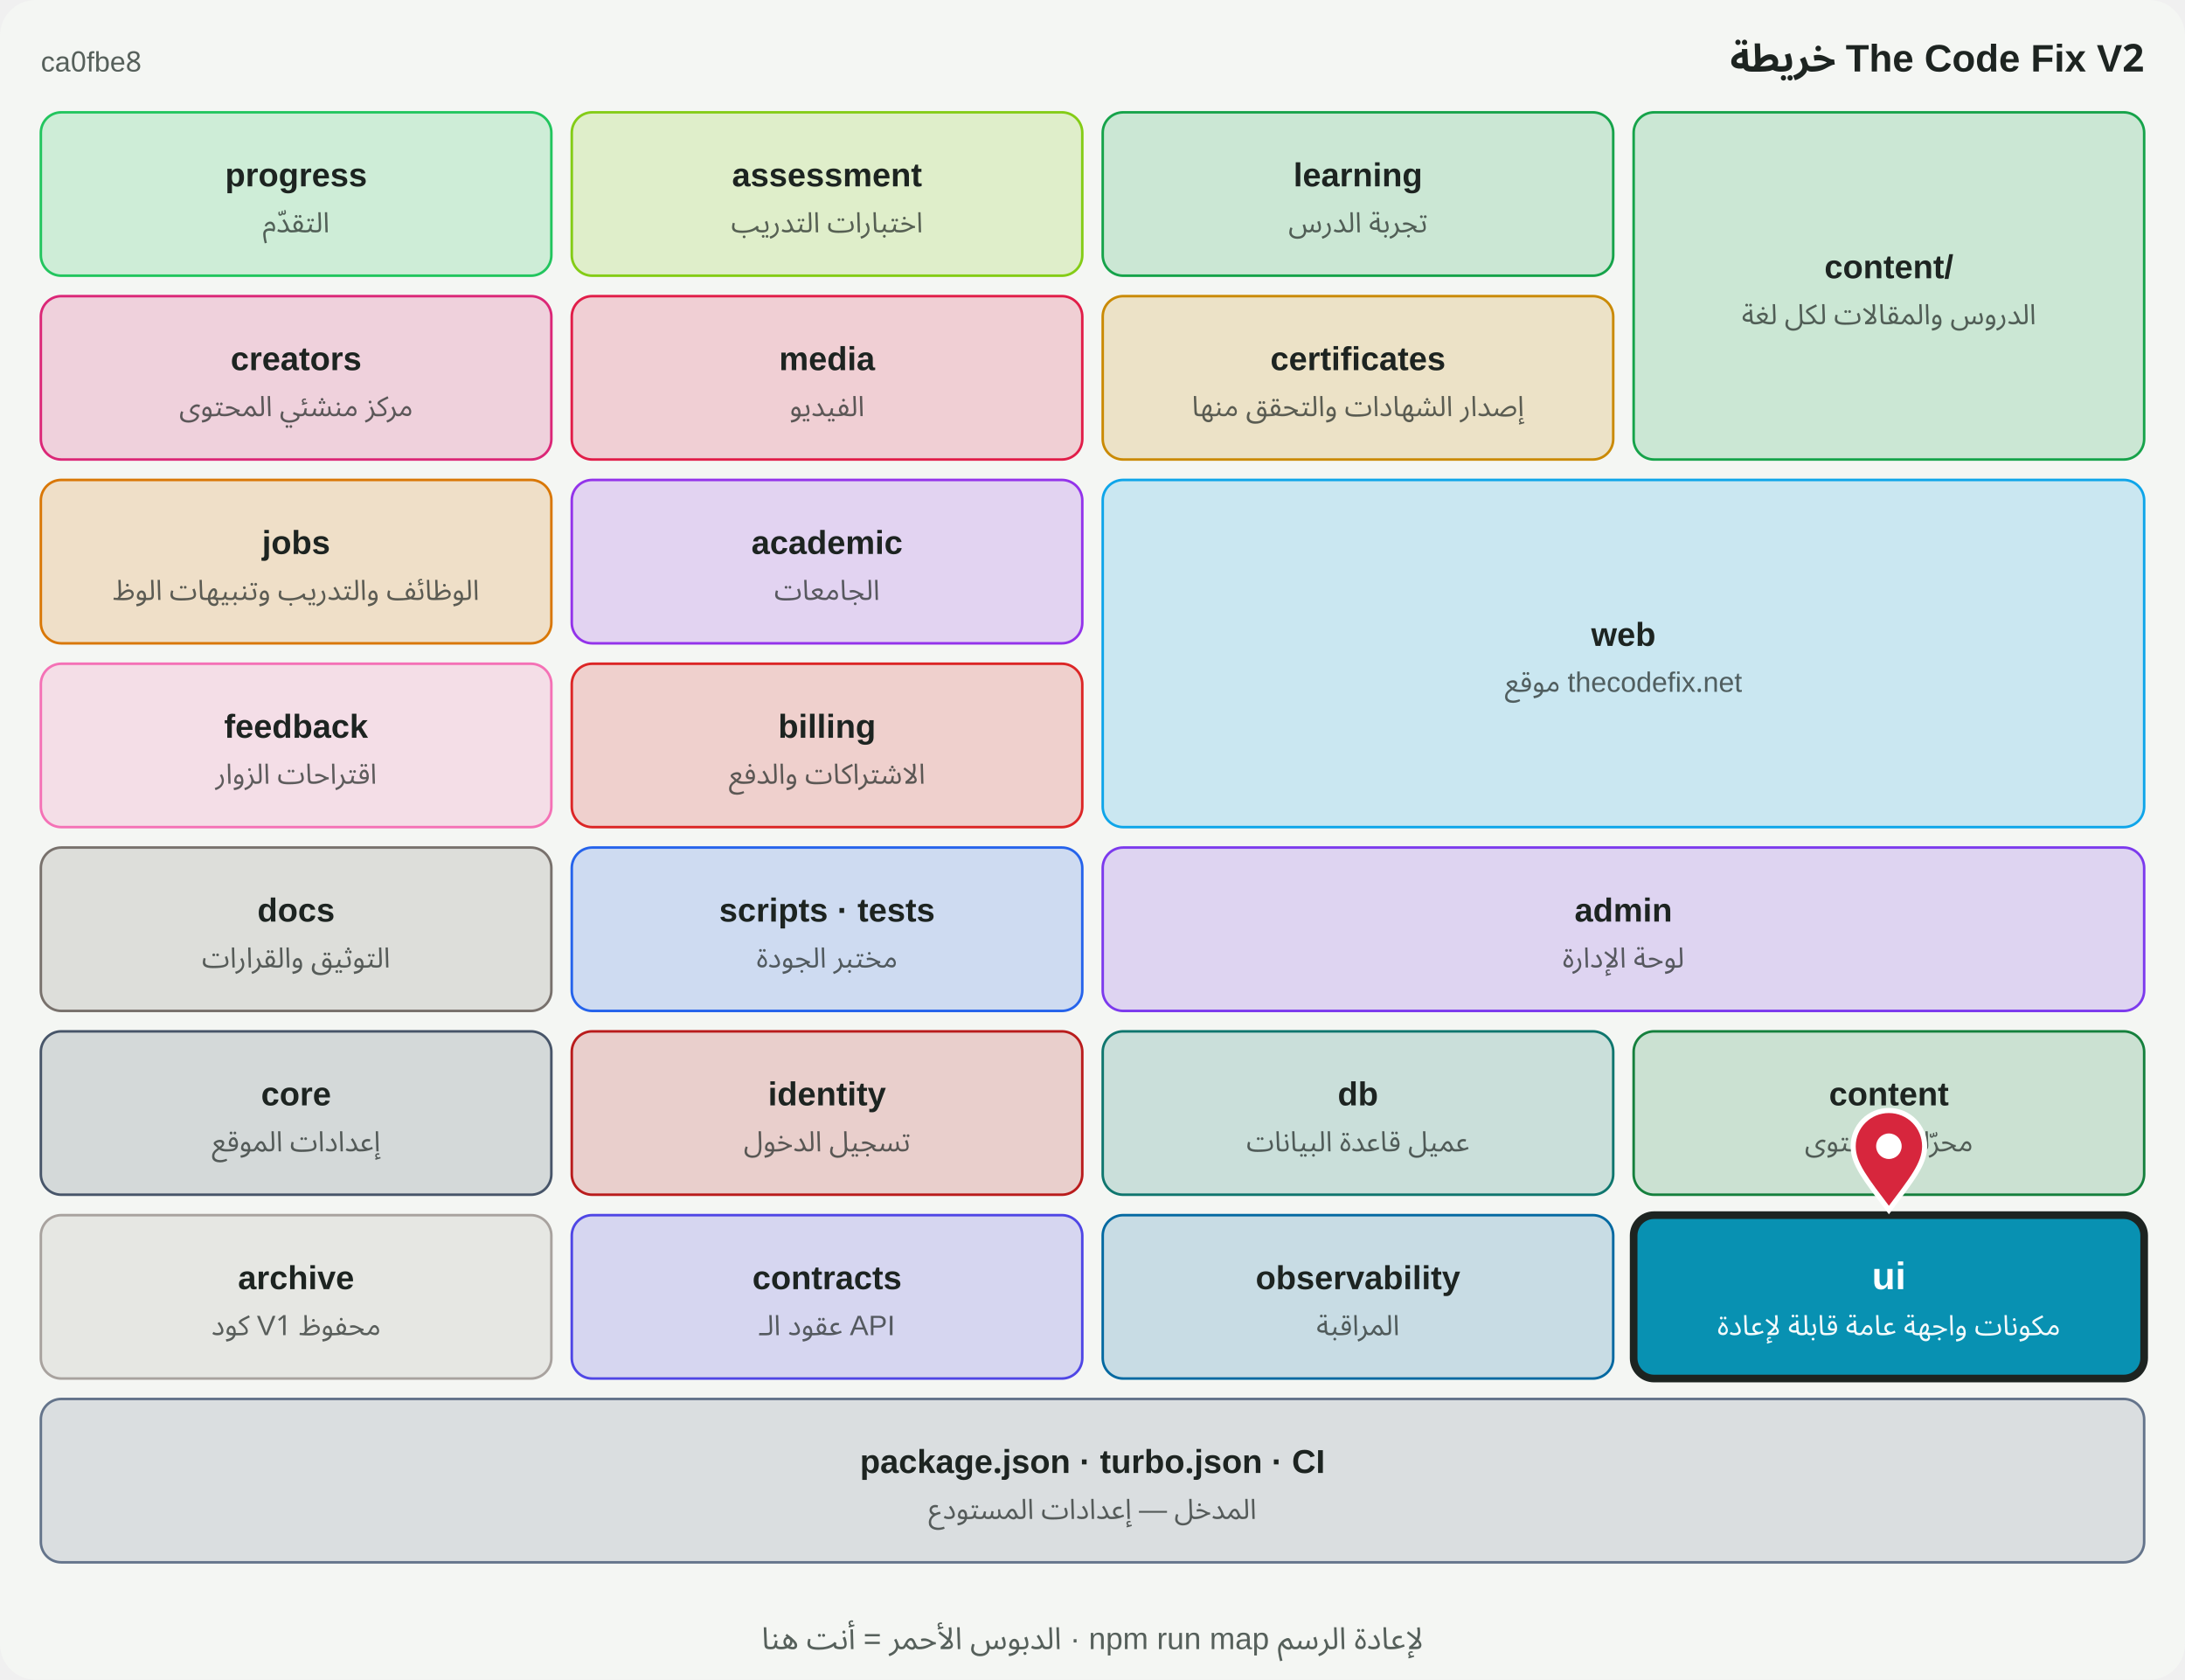
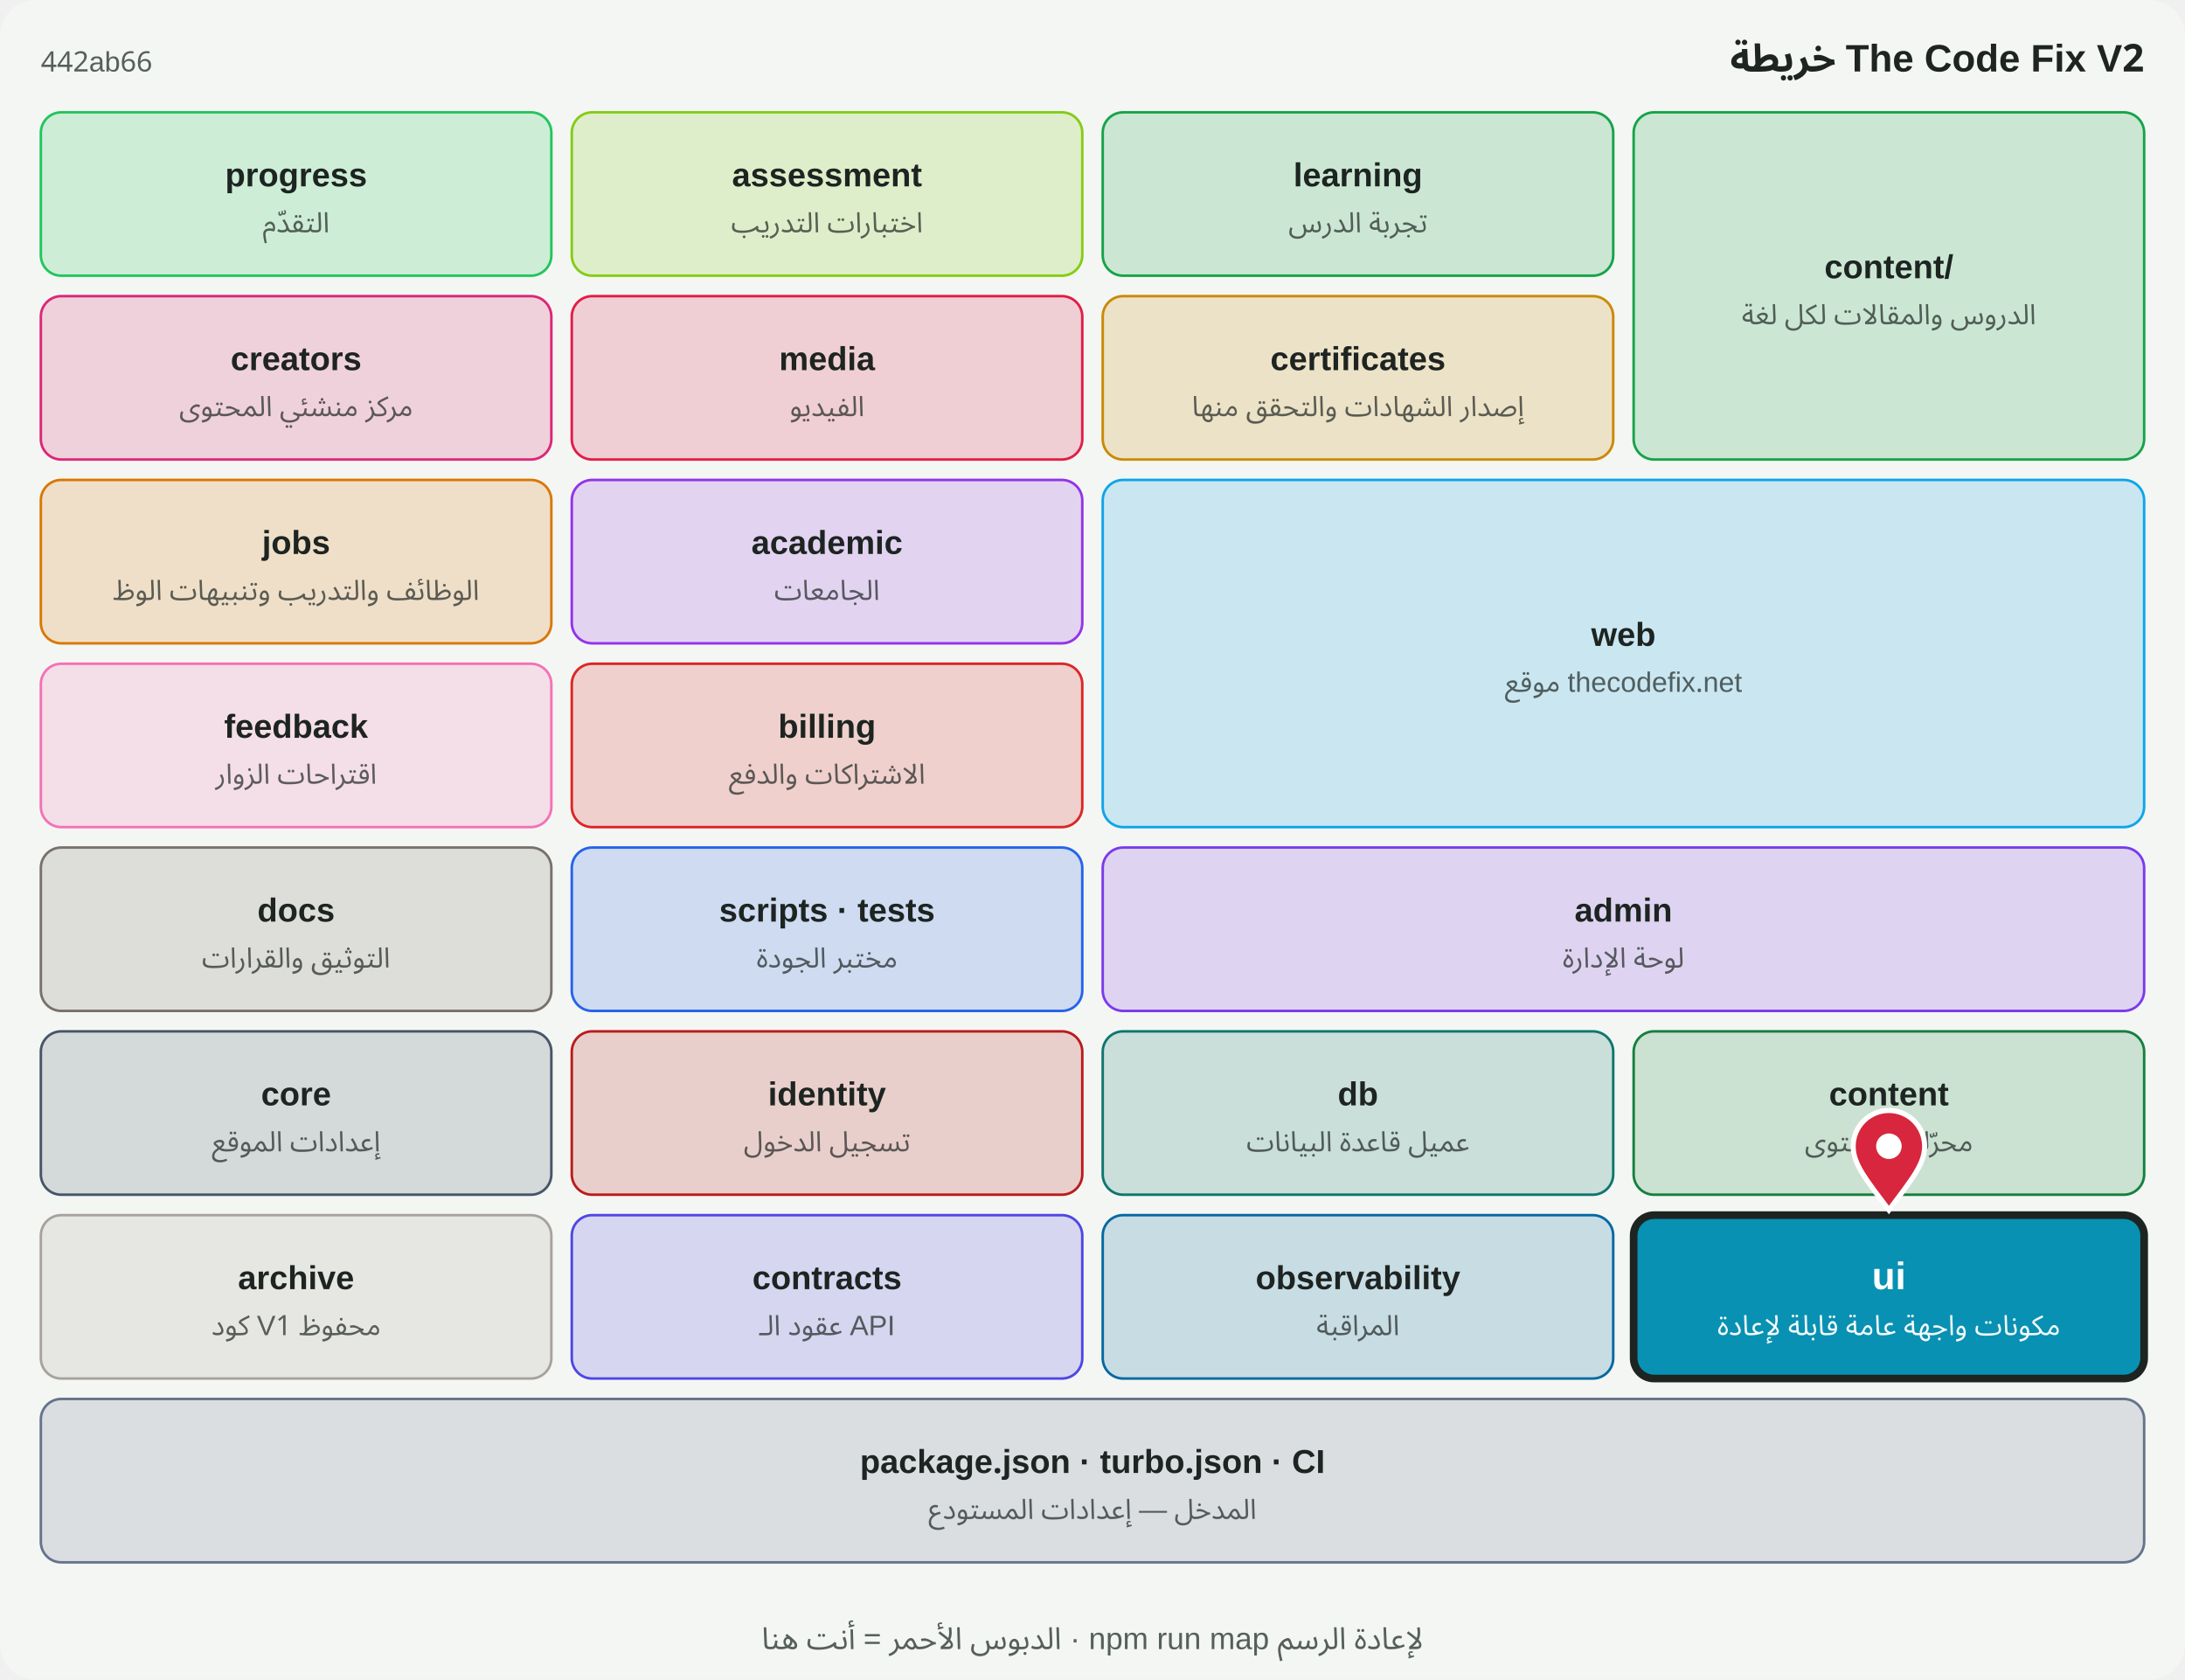
<svg xmlns="http://www.w3.org/2000/svg" viewBox="0 0 856 658" width="856" height="658" font-family="'Segoe UI', Tahoma, 'Noto Sans Arabic', Arial, sans-serif" role="img" aria-label="خريطة مشروع The Code Fix — مكونات واجهة عامة قابلة لإعادة الاستخدام (@tcf/ui)">
  <rect width="856" height="658" rx="14" fill="#f4f6f3" />
  <text x="840" y="28" text-anchor="end" font-size="15" font-weight="700" fill="#1d2421">خريطة The Code Fix V2</text>
-   <text x="16" y="28" font-size="11" fill="#56605b">ca0fbe8</text>
+   <text x="16" y="28" font-size="11" fill="#56605b">442ab66</text>
  <g>
    <rect x="640" y="44" width="200" height="136" rx="8" fill="#16a34a" fill-opacity="0.18" stroke="#16a34a" stroke-width="1" />
    <text x="740" y="109" text-anchor="middle" font-size="13" font-weight="600" fill="#1d2421">content/</text>
    <text x="740" y="127" text-anchor="middle" font-size="11" fill="#1d2421" fill-opacity="0.7">الدروس والمقالات لكل لغة</text>
  </g>
  <g>
    <rect x="432" y="44" width="200" height="64" rx="8" fill="#16a34a" fill-opacity="0.18" stroke="#16a34a" stroke-width="1" />
    <text x="532" y="73" text-anchor="middle" font-size="13" font-weight="600" fill="#1d2421">learning</text>
    <text x="532" y="91" text-anchor="middle" font-size="11" fill="#1d2421" fill-opacity="0.7">تجربة الدرس</text>
  </g>
  <g>
    <rect x="224" y="44" width="200" height="64" rx="8" fill="#84cc16" fill-opacity="0.18" stroke="#84cc16" stroke-width="1" />
    <text x="324" y="73" text-anchor="middle" font-size="13" font-weight="600" fill="#1d2421">assessment</text>
    <text x="324" y="91" text-anchor="middle" font-size="11" fill="#1d2421" fill-opacity="0.7">اختبارات التدريب</text>
  </g>
  <g>
    <rect x="16" y="44" width="200" height="64" rx="8" fill="#22c55e" fill-opacity="0.18" stroke="#22c55e" stroke-width="1" />
    <text x="116" y="73" text-anchor="middle" font-size="13" font-weight="600" fill="#1d2421">progress</text>
    <text x="116" y="91" text-anchor="middle" font-size="11" fill="#1d2421" fill-opacity="0.7">التقدّم</text>
  </g>
  <g>
    <rect x="432" y="116" width="200" height="64" rx="8" fill="#ca8a04" fill-opacity="0.18" stroke="#ca8a04" stroke-width="1" />
    <text x="532" y="145" text-anchor="middle" font-size="13" font-weight="600" fill="#1d2421">certificates</text>
    <text x="532" y="163" text-anchor="middle" font-size="11" fill="#1d2421" fill-opacity="0.7">إصدار الشهادات والتحقق منها</text>
  </g>
  <g>
    <rect x="224" y="116" width="200" height="64" rx="8" fill="#e11d48" fill-opacity="0.18" stroke="#e11d48" stroke-width="1" />
    <text x="324" y="145" text-anchor="middle" font-size="13" font-weight="600" fill="#1d2421">media</text>
    <text x="324" y="163" text-anchor="middle" font-size="11" fill="#1d2421" fill-opacity="0.7">الفيديو</text>
  </g>
  <g>
    <rect x="16" y="116" width="200" height="64" rx="8" fill="#db2777" fill-opacity="0.18" stroke="#db2777" stroke-width="1" />
    <text x="116" y="145" text-anchor="middle" font-size="13" font-weight="600" fill="#1d2421">creators</text>
    <text x="116" y="163" text-anchor="middle" font-size="11" fill="#1d2421" fill-opacity="0.7">مركز منشئي المحتوى</text>
  </g>
  <g>
    <rect x="432" y="188" width="408" height="136" rx="8" fill="#0ea5e9" fill-opacity="0.18" stroke="#0ea5e9" stroke-width="1" />
    <text x="636" y="253" text-anchor="middle" font-size="13" font-weight="600" fill="#1d2421">web</text>
    <text x="636" y="271" text-anchor="middle" font-size="11" fill="#1d2421" fill-opacity="0.7">موقع thecodefix.net</text>
  </g>
  <g>
    <rect x="224" y="188" width="200" height="64" rx="8" fill="#9333ea" fill-opacity="0.18" stroke="#9333ea" stroke-width="1" />
    <text x="324" y="217" text-anchor="middle" font-size="13" font-weight="600" fill="#1d2421">academic</text>
    <text x="324" y="235" text-anchor="middle" font-size="11" fill="#1d2421" fill-opacity="0.7">الجامعات</text>
  </g>
  <g>
    <rect x="16" y="188" width="200" height="64" rx="8" fill="#d97706" fill-opacity="0.18" stroke="#d97706" stroke-width="1" />
    <text x="116" y="217" text-anchor="middle" font-size="13" font-weight="600" fill="#1d2421">jobs</text>
    <text x="116" y="235" text-anchor="middle" font-size="11" fill="#1d2421" fill-opacity="0.7">الوظائف والتدريب وتنبيهات الوظ</text>
  </g>
  <g>
    <rect x="224" y="260" width="200" height="64" rx="8" fill="#dc2626" fill-opacity="0.18" stroke="#dc2626" stroke-width="1" />
    <text x="324" y="289" text-anchor="middle" font-size="13" font-weight="600" fill="#1d2421">billing</text>
    <text x="324" y="307" text-anchor="middle" font-size="11" fill="#1d2421" fill-opacity="0.7">الاشتراكات والدفع</text>
  </g>
  <g>
    <rect x="16" y="260" width="200" height="64" rx="8" fill="#f472b6" fill-opacity="0.18" stroke="#f472b6" stroke-width="1" />
    <text x="116" y="289" text-anchor="middle" font-size="13" font-weight="600" fill="#1d2421">feedback</text>
    <text x="116" y="307" text-anchor="middle" font-size="11" fill="#1d2421" fill-opacity="0.7">اقتراحات الزوار</text>
  </g>
  <g>
    <rect x="432" y="332" width="408" height="64" rx="8" fill="#7c3aed" fill-opacity="0.18" stroke="#7c3aed" stroke-width="1" />
    <text x="636" y="361" text-anchor="middle" font-size="13" font-weight="600" fill="#1d2421">admin</text>
    <text x="636" y="379" text-anchor="middle" font-size="11" fill="#1d2421" fill-opacity="0.7">لوحة الإدارة</text>
  </g>
  <g>
    <rect x="224" y="332" width="200" height="64" rx="8" fill="#2563eb" fill-opacity="0.18" stroke="#2563eb" stroke-width="1" />
    <text x="324" y="361" text-anchor="middle" font-size="13" font-weight="600" fill="#1d2421">scripts · tests</text>
    <text x="324" y="379" text-anchor="middle" font-size="11" fill="#1d2421" fill-opacity="0.7">مختبر الجودة</text>
  </g>
  <g>
    <rect x="16" y="332" width="200" height="64" rx="8" fill="#78716c" fill-opacity="0.18" stroke="#78716c" stroke-width="1" />
    <text x="116" y="361" text-anchor="middle" font-size="13" font-weight="600" fill="#1d2421">docs</text>
    <text x="116" y="379" text-anchor="middle" font-size="11" fill="#1d2421" fill-opacity="0.7">التوثيق والقرارات</text>
  </g>
  <g>
    <rect x="640" y="404" width="200" height="64" rx="8" fill="#15803d" fill-opacity="0.18" stroke="#15803d" stroke-width="1" />
    <text x="740" y="433" text-anchor="middle" font-size="13" font-weight="600" fill="#1d2421">content</text>
    <text x="740" y="451" text-anchor="middle" font-size="11" fill="#1d2421" fill-opacity="0.7">محرّك المحتوى</text>
  </g>
  <g>
    <rect x="432" y="404" width="200" height="64" rx="8" fill="#0f766e" fill-opacity="0.18" stroke="#0f766e" stroke-width="1" />
    <text x="532" y="433" text-anchor="middle" font-size="13" font-weight="600" fill="#1d2421">db</text>
    <text x="532" y="451" text-anchor="middle" font-size="11" fill="#1d2421" fill-opacity="0.7">عميل قاعدة البيانات</text>
  </g>
  <g>
    <rect x="224" y="404" width="200" height="64" rx="8" fill="#b91c1c" fill-opacity="0.18" stroke="#b91c1c" stroke-width="1" />
    <text x="324" y="433" text-anchor="middle" font-size="13" font-weight="600" fill="#1d2421">identity</text>
    <text x="324" y="451" text-anchor="middle" font-size="11" fill="#1d2421" fill-opacity="0.7">تسجيل الدخول</text>
  </g>
  <g>
    <rect x="16" y="404" width="200" height="64" rx="8" fill="#475569" fill-opacity="0.18" stroke="#475569" stroke-width="1" />
    <text x="116" y="433" text-anchor="middle" font-size="13" font-weight="600" fill="#1d2421">core</text>
    <text x="116" y="451" text-anchor="middle" font-size="11" fill="#1d2421" fill-opacity="0.7">إعدادات الموقع</text>
  </g>
  <g>
    <rect x="640" y="476" width="200" height="64" rx="8" fill="#0891b2" fill-opacity="1" stroke="#1d2421" stroke-width="3" />
    <text x="740" y="505" text-anchor="middle" font-size="15" font-weight="700" fill="#ffffff">ui</text>
    <text x="740" y="523" text-anchor="middle" font-size="11" fill="#ffffff" fill-opacity="0.95">مكونات واجهة عامة قابلة لإعادة</text>
  </g>
  <path d="M740 474 c-9 -12 -14 -18 -14 -25 a14 14 0 0 1 28 0 c0 7 -5 13 -14 25z" fill="#d7263d" stroke="#fff" stroke-width="2" />
  <circle cx="740" cy="449" r="5" fill="#fff" />
  <g>
    <rect x="432" y="476" width="200" height="64" rx="8" fill="#0369a1" fill-opacity="0.18" stroke="#0369a1" stroke-width="1" />
    <text x="532" y="505" text-anchor="middle" font-size="13" font-weight="600" fill="#1d2421">observability</text>
    <text x="532" y="523" text-anchor="middle" font-size="11" fill="#1d2421" fill-opacity="0.7">المراقبة</text>
  </g>
  <g>
    <rect x="224" y="476" width="200" height="64" rx="8" fill="#4f46e5" fill-opacity="0.18" stroke="#4f46e5" stroke-width="1" />
    <text x="324" y="505" text-anchor="middle" font-size="13" font-weight="600" fill="#1d2421">contracts</text>
    <text x="324" y="523" text-anchor="middle" font-size="11" fill="#1d2421" fill-opacity="0.7">عقود الـ API</text>
  </g>
  <g>
    <rect x="16" y="476" width="200" height="64" rx="8" fill="#a8a29e" fill-opacity="0.18" stroke="#a8a29e" stroke-width="1" />
    <text x="116" y="505" text-anchor="middle" font-size="13" font-weight="600" fill="#1d2421">archive</text>
    <text x="116" y="523" text-anchor="middle" font-size="11" fill="#1d2421" fill-opacity="0.7">كود V1 محفوظ</text>
  </g>
  <g>
    <rect x="16" y="548" width="824" height="64" rx="8" fill="#64748b" fill-opacity="0.18" stroke="#64748b" stroke-width="1" />
    <text x="428" y="577" text-anchor="middle" font-size="13" font-weight="600" fill="#1d2421">package.json · turbo.json · CI</text>
    <text x="428" y="595" text-anchor="middle" font-size="11" fill="#1d2421" fill-opacity="0.7">المدخل — إعدادات المستودع</text>
  </g>
  <text x="428" y="646" text-anchor="middle" font-size="12" fill="#56605b">الدبوس الأحمر = أنت هنا · npm run map لإعادة الرسم</text>
</svg>
